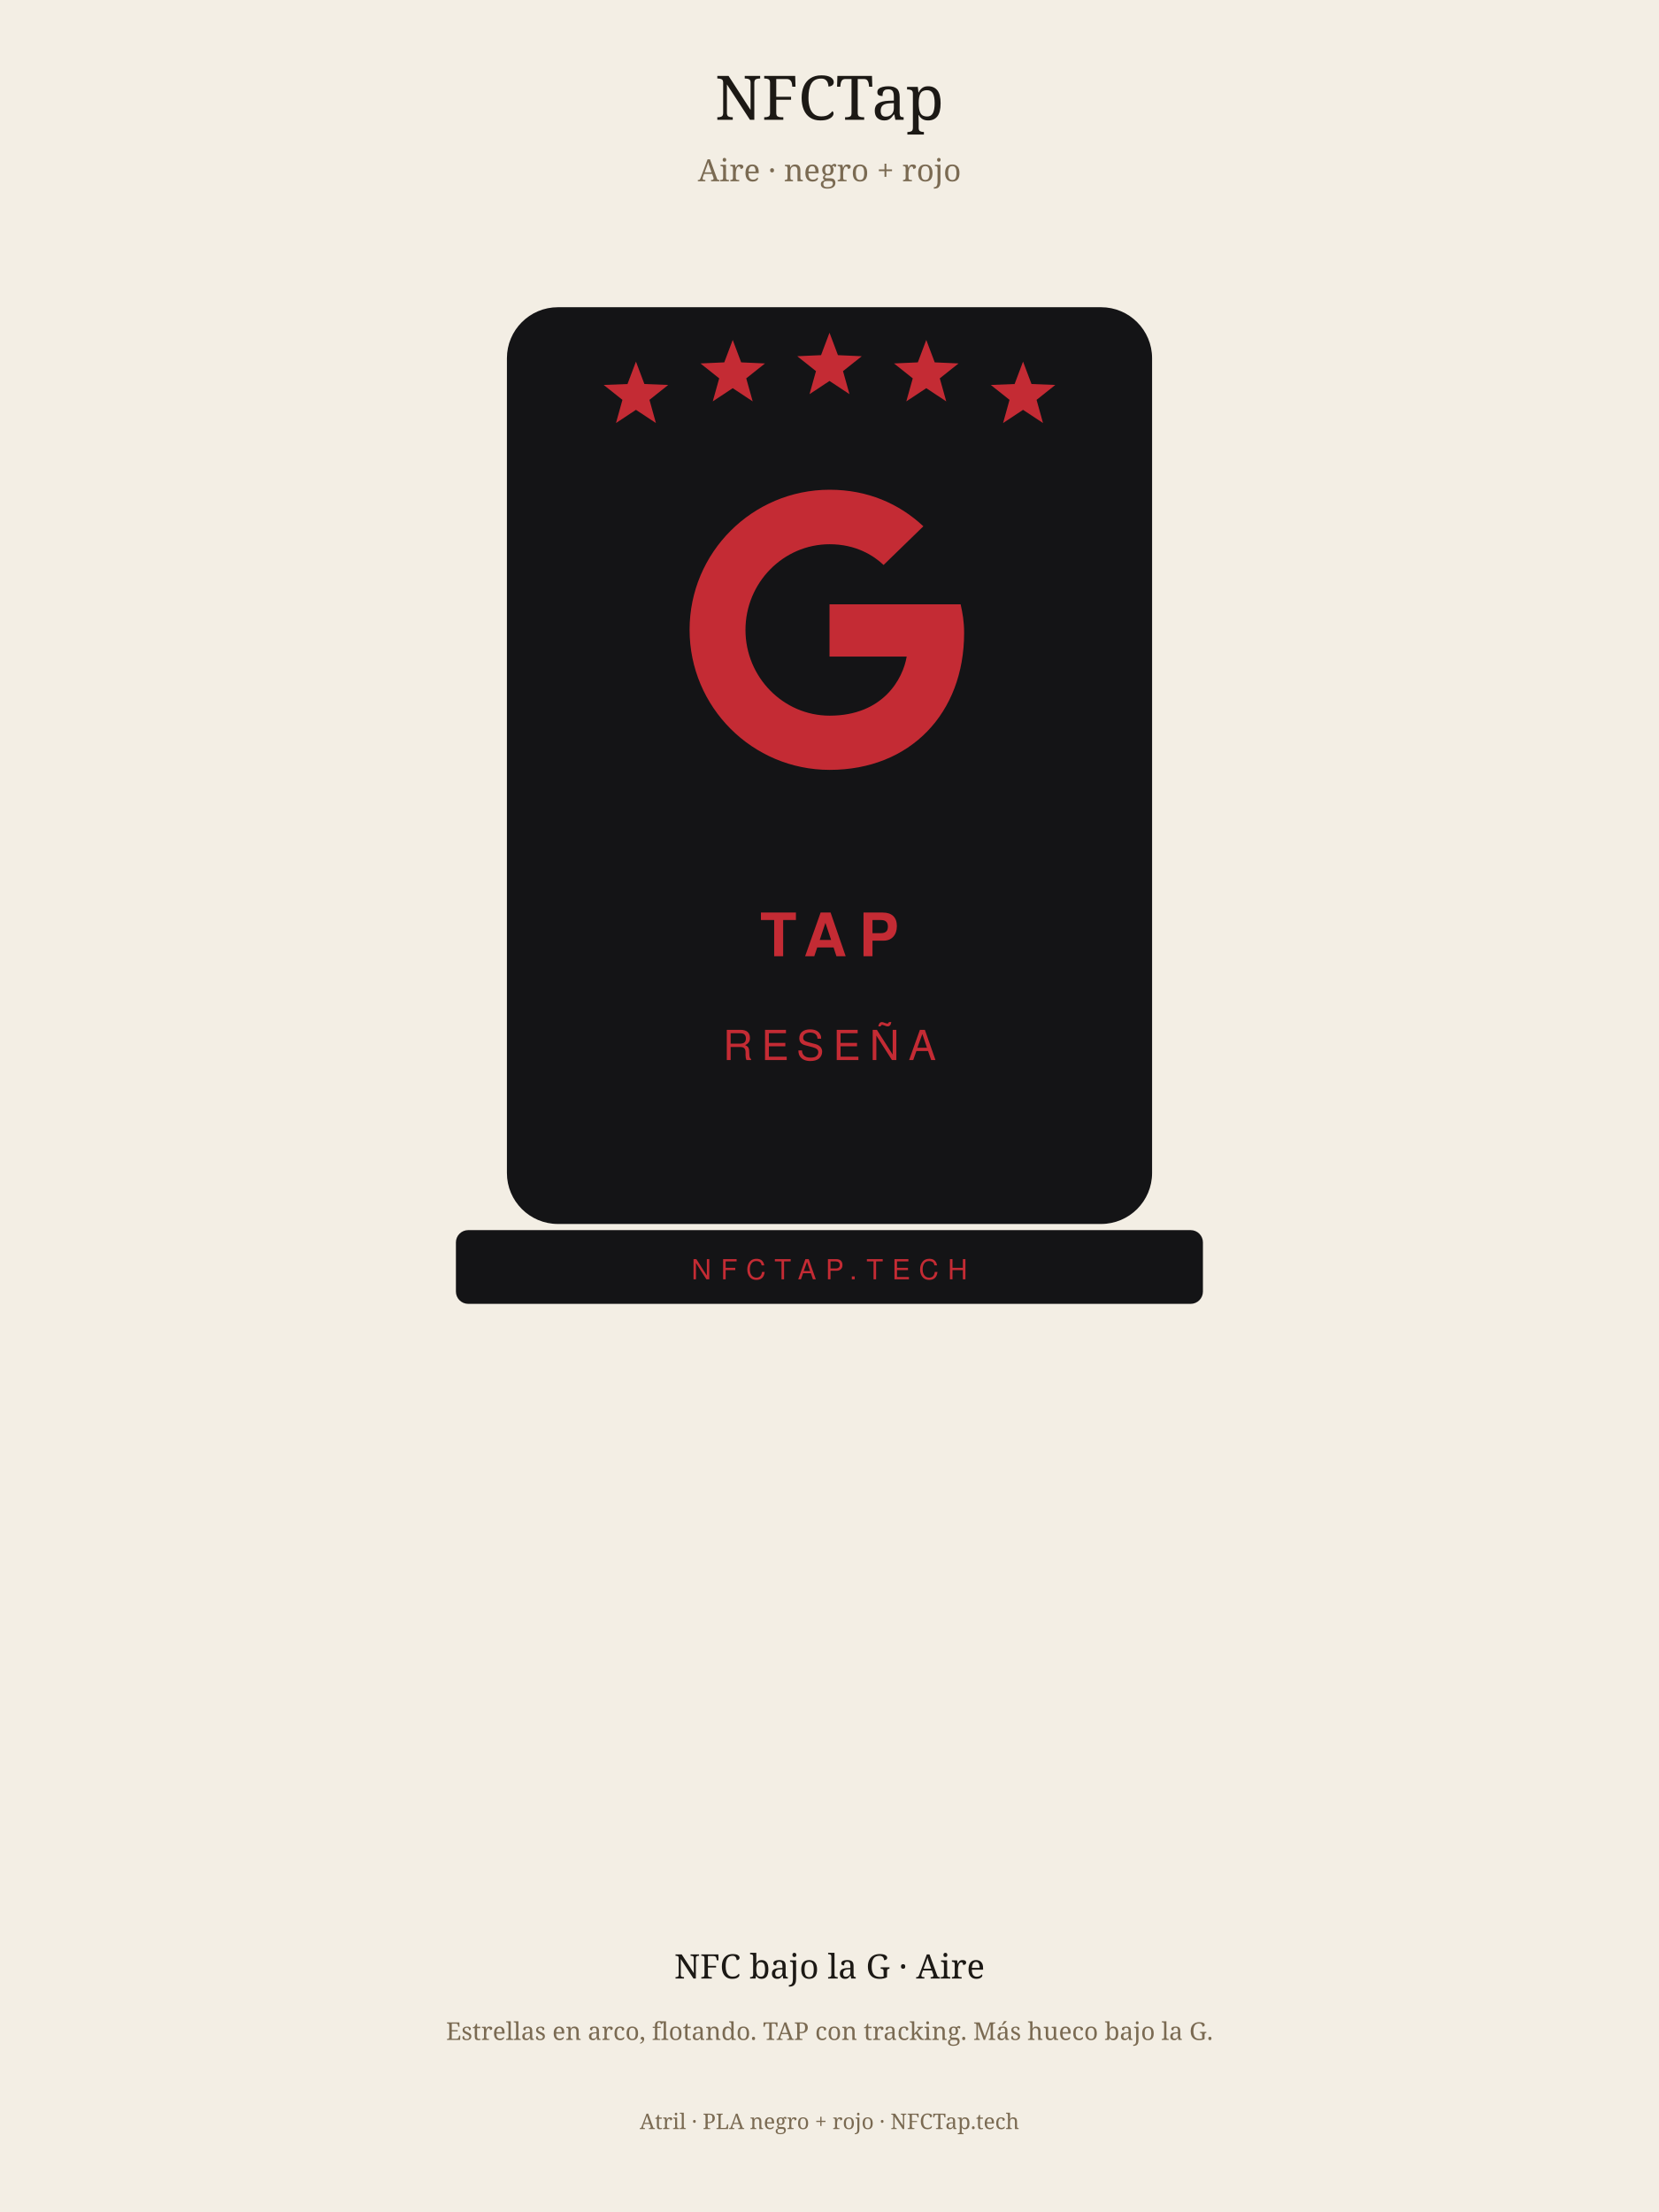
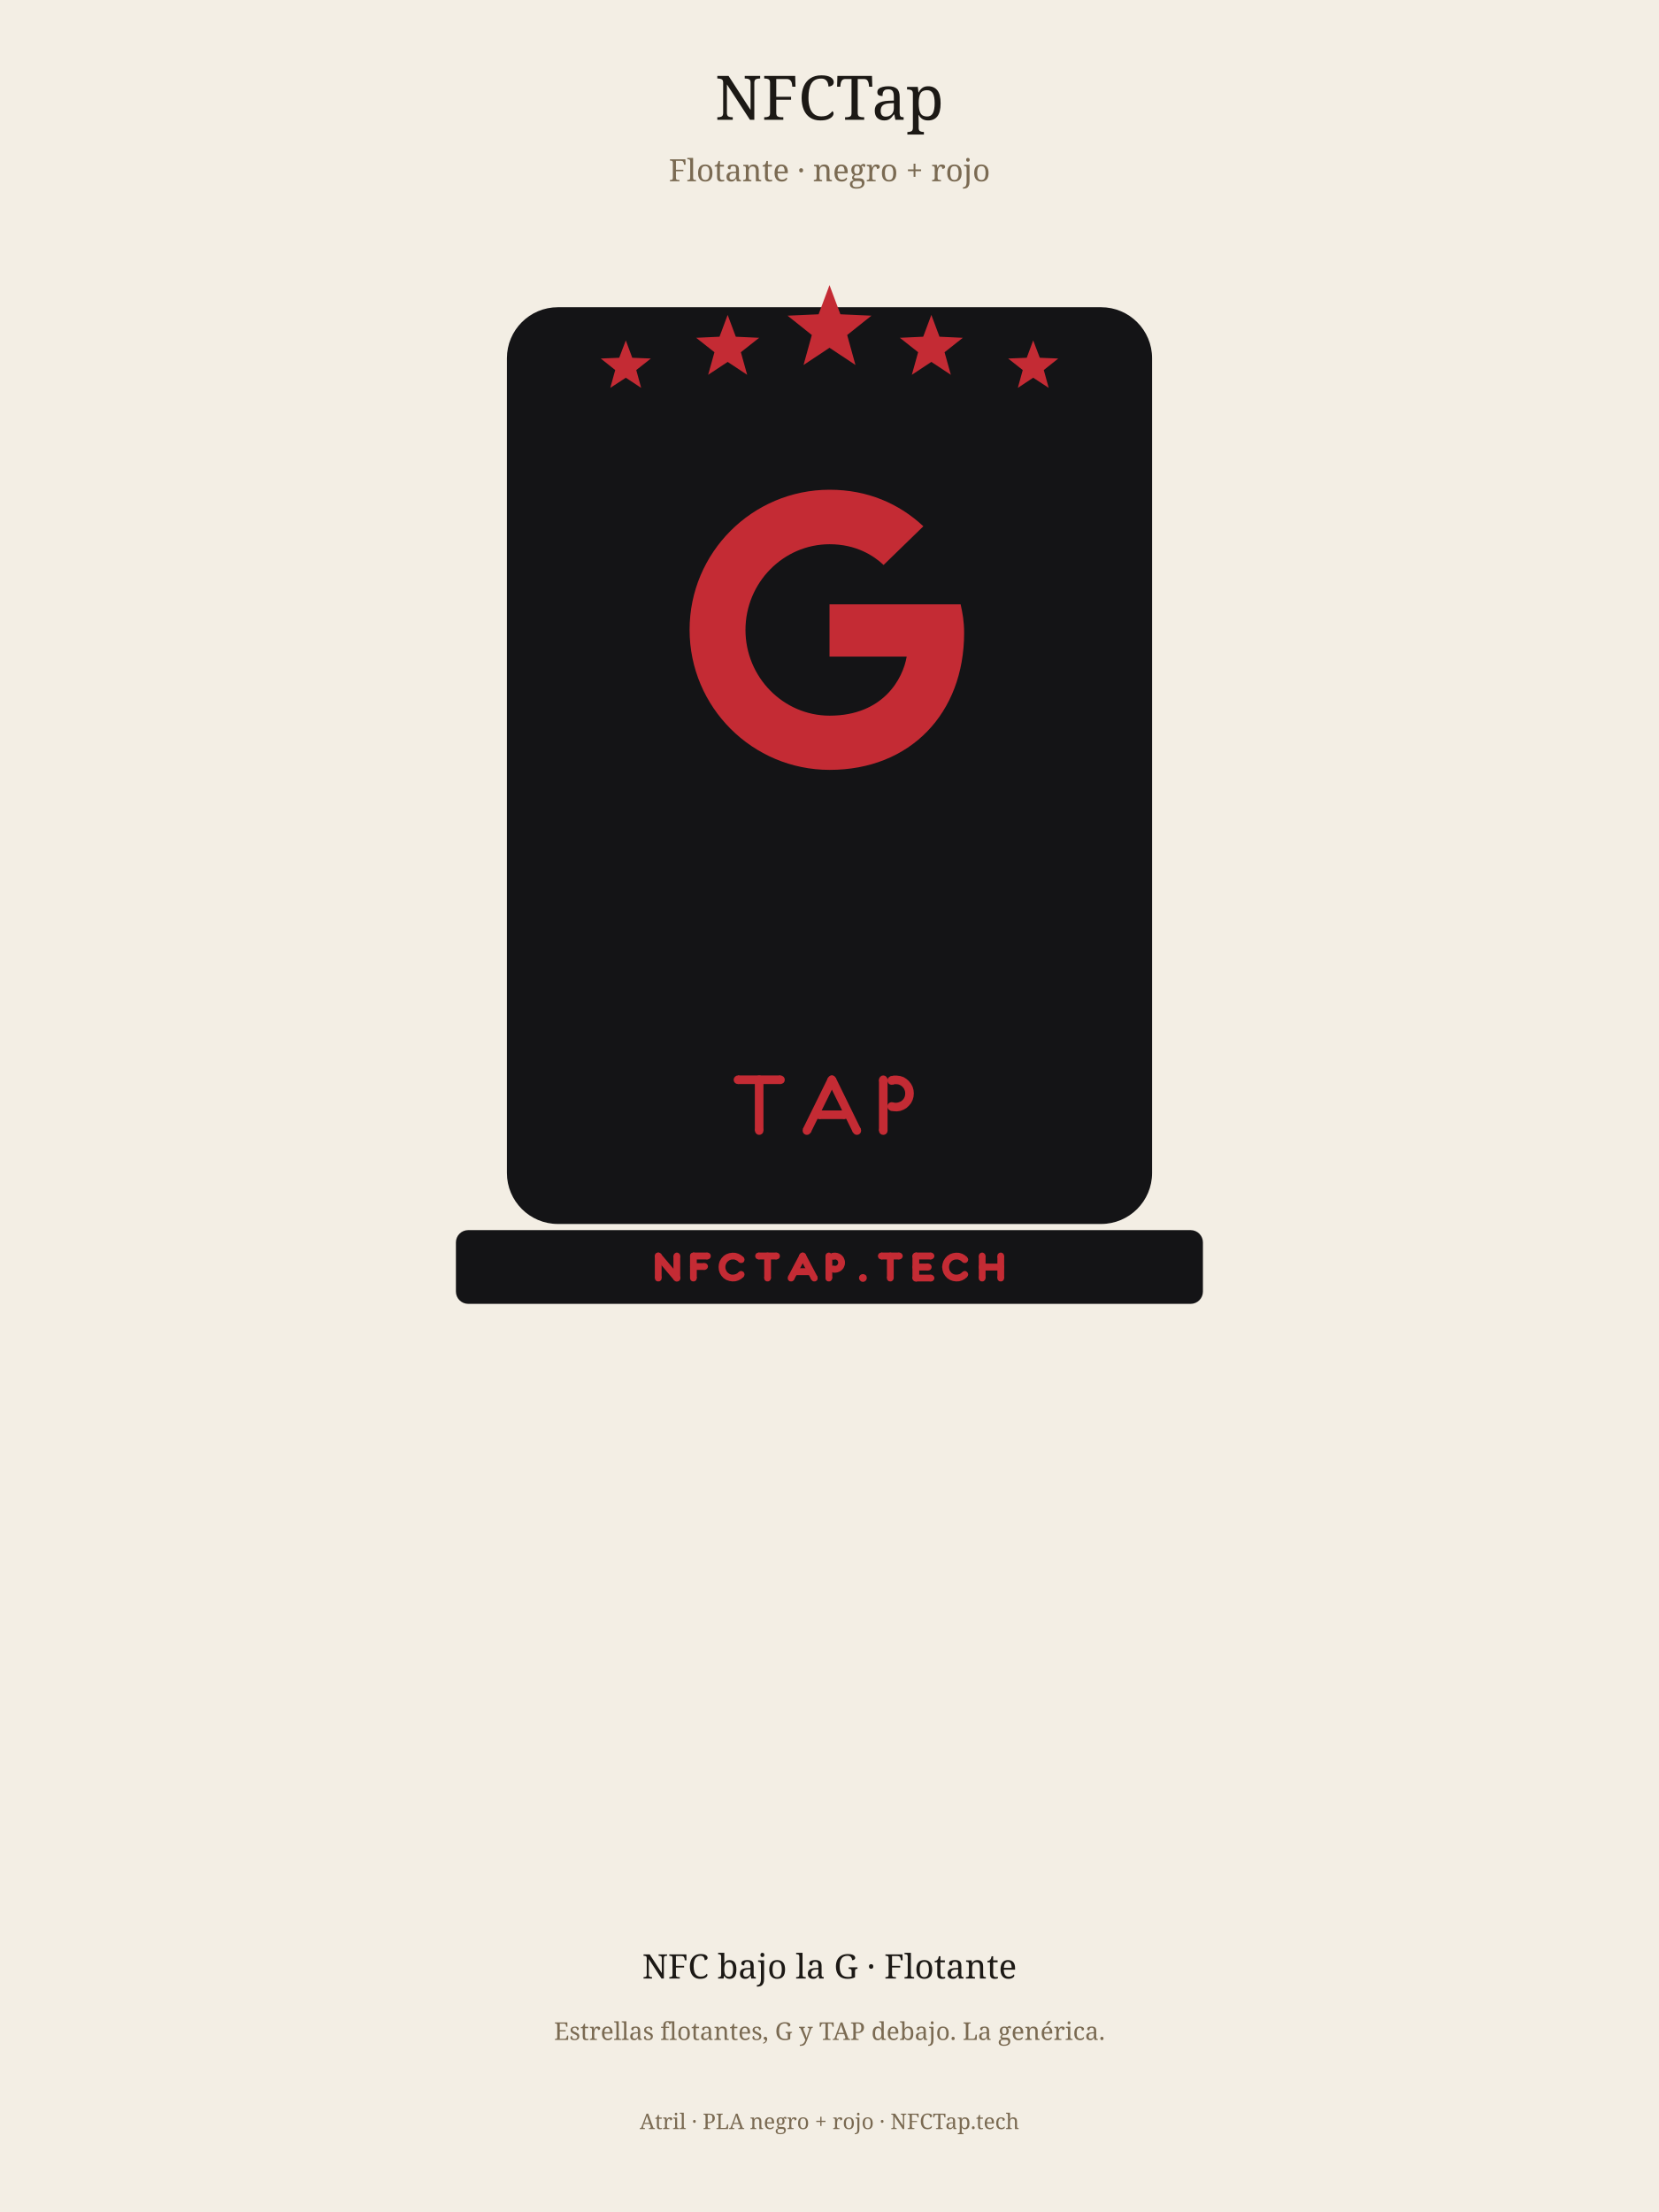
<svg xmlns="http://www.w3.org/2000/svg" viewBox="0 0 1080 1440" width="1080" height="1440">
  <rect width="1080" height="1440" fill="#F3EEE4" />
  <text x="540" y="78" text-anchor="middle" fill="#1C1915" font-family="Georgia, serif" font-size="40">NFCTap</text>
-   <text x="540" y="118" text-anchor="middle" fill="#7A6A52" font-family="Georgia, serif" font-size="20">Aire · negro + rojo</text>
+   <text x="540" y="118" text-anchor="middle" fill="#7A6A52" font-family="Georgia, serif" font-size="20">Flotante · negro + rojo</text>
  <rect x="330.0" y="200.0" width="420.0" height="596.8" rx="33.2" fill="#141416" />
-   <polygon points="414.0,235.4 419.5,250.0 435.0,250.6 422.8,260.3 427.0,275.4 414.0,266.8 401.0,275.4 405.2,260.3 393.0,250.6 408.5,250.0" fill="#C42B34" />
-   <polygon points="477.0,221.3 482.5,235.9 498.0,236.6 485.8,246.3 490.0,261.3 477.0,252.7 464.0,261.3 468.2,246.3 456.0,236.6 471.5,235.9" fill="#C42B34" />
-   <polygon points="540.0,216.6 545.5,231.2 561.0,231.9 548.8,241.6 553.0,256.6 540.0,248.0 527.0,256.6 531.2,241.6 519.0,231.9 534.5,231.2" fill="#C42B34" />
-   <polygon points="603.0,221.3 608.5,235.9 624.0,236.6 611.8,246.3 616.0,261.3 603.0,252.7 590.0,261.3 594.2,246.3 582.0,236.6 597.5,235.9" fill="#C42B34" />
-   <polygon points="666.0,235.4 671.5,250.0 687.0,250.6 674.8,260.3 679.0,275.4 666.0,266.8 653.0,275.4 657.2,260.3 645.0,250.6 660.5,250.0" fill="#C42B34" />
+   <polygon points="407.4,221.6 411.6,232.9 423.7,233.4 414.2,240.9 417.4,252.5 407.4,245.9 397.3,252.5 400.5,240.9 391.1,233.4 403.1,232.9" fill="#C42B34" />
+   <polygon points="473.7,205.0 479.0,219.2 494.2,219.9 482.3,229.3 486.4,244.0 473.7,235.6 461.0,244.0 465.1,229.3 453.2,219.9 468.4,219.2" fill="#C42B34" />
+   <polygon points="540.0,185.6 547.1,204.6 567.3,205.5 551.5,218.1 556.9,237.6 540.0,226.4 523.1,237.6 528.5,218.1 512.7,205.5 532.9,204.6" fill="#C42B34" />
+   <polygon points="606.3,205.0 611.6,219.2 626.8,219.9 614.9,229.3 619.0,244.0 606.3,235.6 593.6,244.0 597.7,229.3 585.8,219.9 601.0,219.2" fill="#C42B34" />
+   <polygon points="672.6,221.6 676.9,232.9 688.9,233.4 679.5,240.9 682.7,252.5 672.6,245.9 662.6,252.5 665.8,240.9 656.3,233.4 668.4,232.9" fill="#C42B34" />
  <g transform="translate(448.816 318.816) scale(10.13158)">
    <path d="M9.001 10.71V7.362h8.424c.126.567.225 1.098.225 1.845 0 5.139-3.447 8.793-8.64 8.793-4.968 0-9-4.032-9-9s4.032-9 9-9c2.43 0 4.464.891 6.021 2.349l-2.556 2.484c-.648-.612-1.782-1.332-3.465-1.332-2.979 0-5.409 2.475-5.409 5.508s2.43 5.508 5.409 5.508c3.447 0 4.716-2.385 4.95-3.798H9.001v-.009z" fill="#C42B34" />
  </g>
-   <text x="540" y="622.5" text-anchor="middle" fill="#C42B34" font-family="Helvetica Neue, Helvetica, Arial, sans-serif" font-size="39" font-weight="600" letter-spacing="7.9">TAP</text>
-   <text x="540" y="690.1" text-anchor="middle" fill="#C42B34" font-family="Helvetica Neue, Helvetica, Arial, sans-serif" font-size="27" font-weight="500" letter-spacing="5.8">RESEÑA</text>
+   <polygon points="480.4,700.1 508.1,700.1 508.1,705.7 480.4,705.7" fill="#C42B34" />
+   <polygon points="483.2,702.9 483.0,701.9 482.4,701.0 481.5,700.3 480.4,700.1 479.3,700.3 478.4,701.0 477.8,701.9 477.6,702.9 477.8,704.0 478.4,704.9 479.3,705.5 480.4,705.7 481.5,705.5 482.4,704.9 483.0,704.0" fill="#C42B34" />
+   <polygon points="510.9,702.9 510.7,701.9 510.1,701.0 509.1,700.3 508.1,700.1 507.0,700.3 506.1,701.0 505.5,701.9 505.3,702.9 505.5,704.0 506.1,704.9 507.0,705.5 508.1,705.7 509.1,705.5 510.1,704.9 510.7,704.0" fill="#C42B34" />
+   <polygon points="491.4,736.0 491.4,702.9 497.0,702.9 497.0,736.0" fill="#C42B34" />
+   <polygon points="497.0,736.0 496.8,734.9 496.2,734.0 495.3,733.4 494.2,733.2 493.2,733.4 492.3,734.0 491.7,734.9 491.4,736.0 491.7,737.1 492.3,738.0 493.2,738.6 494.2,738.8 495.3,738.6 496.2,738.0 496.8,737.1" fill="#C42B34" />
+   <polygon points="497.0,702.9 496.8,701.9 496.2,701.0 495.3,700.3 494.2,700.1 493.2,700.3 492.3,701.0 491.7,701.9 491.4,702.9 491.7,704.0 492.3,704.9 493.2,705.5 494.2,705.7 495.3,705.5 496.2,704.9 496.8,704.0" fill="#C42B34" />
+   <polygon points="522.7,734.8 539.0,701.7 544.1,704.2 527.8,737.3" fill="#C42B34" />
+   <polygon points="528.1,736.0 527.9,734.9 527.2,734.0 526.3,733.4 525.3,733.2 524.2,733.4 523.3,734.0 522.7,734.9 522.5,736.0 522.7,737.1 523.3,738.0 524.2,738.6 525.3,738.8 526.3,738.6 527.2,738.0 527.9,737.1" fill="#C42B34" />
+   <polygon points="544.4,702.9 544.1,701.9 543.5,701.0 542.6,700.3 541.5,700.1 540.5,700.3 539.6,701.0 539.0,701.9 538.7,702.9 539.0,704.0 539.6,704.9 540.5,705.5 541.5,705.7 542.6,705.5 543.5,704.9 544.1,704.0" fill="#C42B34" />
+   <polygon points="555.3,737.3 539.0,704.2 544.1,701.7 560.3,734.8" fill="#C42B34" />
+   <polygon points="560.6,736.0 560.4,734.9 559.8,734.0 558.9,733.4 557.8,733.2 556.8,733.4 555.9,734.0 555.2,734.9 555.0,736.0 555.2,737.1 555.9,738.0 556.8,738.6 557.8,738.8 558.9,738.6 559.8,738.0 560.4,737.1" fill="#C42B34" />
+   <polygon points="544.4,702.9 544.1,701.9 543.5,701.0 542.6,700.3 541.5,700.1 540.5,700.3 539.6,701.0 539.0,701.9 538.7,702.9 539.0,704.0 539.6,704.9 540.5,705.5 541.5,705.7 542.6,705.5 543.5,704.9 544.1,704.0" fill="#C42B34" />
+   <polygon points="533.2,722.9 549.9,722.9 549.9,728.5 533.2,728.5" fill="#C42B34" />
+   <polygon points="536.0,725.7 535.8,724.6 535.2,723.7 534.3,723.1 533.2,722.9 532.1,723.1 531.2,723.7 530.6,724.6 530.4,725.7 530.6,726.7 531.2,727.6 532.1,728.3 533.2,728.5 534.3,728.3 535.2,727.6 535.8,726.7" fill="#C42B34" />
+   <polygon points="552.7,725.7 552.5,724.6 551.9,723.7 551.0,723.1 549.9,722.9 548.8,723.1 547.9,723.7 547.3,724.6 547.1,725.7 547.3,726.7 547.9,727.6 548.8,728.3 549.9,728.5 551.0,728.3 551.9,727.6 552.5,726.7" fill="#C42B34" />
+   <polygon points="572.2,736.0 572.2,702.9 577.8,702.9 577.8,736.0" fill="#C42B34" />
+   <polygon points="577.8,736.0 577.6,734.9 577.0,734.0 576.1,733.4 575.0,733.2 573.9,733.4 573.0,734.0 572.4,734.9 572.2,736.0 572.4,737.1 573.0,738.0 573.9,738.6 575.0,738.8 576.1,738.6 577.0,738.0 577.6,737.1" fill="#C42B34" />
+   <polygon points="577.8,702.9 577.6,701.9 577.0,701.0 576.1,700.3 575.0,700.1 573.9,700.3 573.0,701.0 572.4,701.9 572.2,702.9 572.4,704.0 573.0,704.9 573.9,705.5 575.0,705.7 576.1,705.5 577.0,704.9 577.6,704.0" fill="#C42B34" />
+   <polygon points="579.6,700.7 581.7,700.2 583.9,700.2 586.1,700.5 588.2,701.2 590.1,702.4 591.7,703.8 593.1,705.6 594.1,707.5 594.7,709.6 594.9,711.8 594.7,714.0 594.1,716.1 593.1,718.1 591.7,719.8 590.1,721.3 588.2,722.4 586.1,723.2 583.9,723.5 581.7,723.4 579.6,723.0 581.3,717.6 582.4,717.9 583.6,717.9 584.7,717.7 585.8,717.3 586.8,716.8 587.7,716.0 588.4,715.1 588.9,714.1 589.2,713.0 589.3,711.8 589.2,710.7 588.9,709.6 588.4,708.6 587.7,707.7 586.8,706.9 585.8,706.3 584.7,705.9 583.6,705.8 582.4,705.8 581.3,706.0" fill="#C42B34" />
+   <polygon points="583.3,703.4 583.1,702.3 582.4,701.4 581.5,700.8 580.5,700.6 579.4,700.8 578.5,701.4 577.9,702.3 577.7,703.4 577.9,704.4 578.5,705.4 579.4,706.0 580.5,706.2 581.5,706.0 582.4,705.4 583.1,704.4" fill="#C42B34" />
+   <polygon points="583.3,720.3 583.1,719.2 582.4,718.3 581.5,717.7 580.5,717.5 579.4,717.7 578.5,718.3 577.9,719.2 577.7,720.3 577.9,721.4 578.5,722.3 579.4,722.9 580.5,723.1 581.5,722.9 582.4,722.3 583.1,721.4" fill="#C42B34" />
  <rect x="296.8" y="800.8" width="486.3" height="48" rx="8" fill="#141416" />
-   <text x="540" y="832.8" text-anchor="middle" fill="#C42B34" font-family="Helvetica Neue, Helvetica, Arial, sans-serif" font-size="18" letter-spacing="6">NFCTAP.TECH</text>
-   <text x="540" y="1288" text-anchor="middle" fill="#1C1915" font-family="Georgia, serif" font-size="22">NFC bajo la G · Aire</text>
-   <text x="540" y="1328" text-anchor="middle" fill="#7A6A52" font-family="Georgia, serif" font-size="16">Estrellas en arco, flotando. TAP con tracking. Más hueco bajo la G.</text>
+   <polygon points="426.3,832.0 426.3,817.7 430.7,817.7 430.7,832.0" fill="#C42B34" />
+   <polygon points="430.7,832.0 430.6,831.2 430.1,830.5 429.4,830.0 428.5,829.8 427.7,830.0 426.9,830.5 426.5,831.2 426.3,832.0 426.5,832.9 426.9,833.6 427.7,834.1 428.5,834.2 429.4,834.1 430.1,833.6 430.6,832.9" fill="#C42B34" />
+   <polygon points="430.7,817.7 430.6,816.8 430.1,816.1 429.4,815.6 428.5,815.4 427.7,815.6 426.9,816.1 426.5,816.8 426.3,817.7 426.5,818.5 426.9,819.2 427.7,819.7 428.5,819.9 429.4,819.7 430.1,819.2 430.6,818.5" fill="#C42B34" />
+   <polygon points="438.4,832.0 438.4,817.7 442.8,817.7 442.8,832.0" fill="#C42B34" />
+   <polygon points="442.8,832.0 442.7,831.2 442.2,830.5 441.5,830.0 440.6,829.8 439.8,830.0 439.1,830.5 438.6,831.2 438.4,832.0 438.6,832.9 439.1,833.6 439.8,834.1 440.6,834.2 441.5,834.1 442.2,833.6 442.7,832.9" fill="#C42B34" />
+   <polygon points="442.8,817.7 442.7,816.8 442.2,816.1 441.5,815.6 440.6,815.4 439.8,815.6 439.1,816.1 438.6,816.8 438.4,817.7 438.6,818.5 439.1,819.2 439.8,819.7 440.6,819.9 441.5,819.7 442.2,819.2 442.7,818.5" fill="#C42B34" />
+   <polygon points="430.2,816.2 442.3,830.6 438.9,833.5 426.8,819.1" fill="#C42B34" />
+   <polygon points="430.7,817.7 430.6,816.8 430.1,816.1 429.4,815.6 428.5,815.4 427.7,815.6 426.9,816.1 426.5,816.8 426.3,817.7 426.5,818.5 426.9,819.2 427.7,819.7 428.5,819.9 429.4,819.7 430.1,819.2 430.6,818.5" fill="#C42B34" />
+   <polygon points="442.8,832.0 442.7,831.2 442.2,830.5 441.5,830.0 440.6,829.8 439.8,830.0 439.1,830.5 438.6,831.2 438.4,832.0 438.6,832.9 439.1,833.6 439.8,834.1 440.6,834.2 441.5,834.1 442.2,833.6 442.7,832.9" fill="#C42B34" />
+   <polygon points="449.2,832.0 449.2,817.7 453.6,817.7 453.6,832.0" fill="#C42B34" />
+   <polygon points="453.6,832.0 453.4,831.2 453.0,830.5 452.2,830.0 451.4,829.8 450.6,830.0 449.8,830.5 449.4,831.2 449.2,832.0 449.4,832.9 449.8,833.6 450.6,834.1 451.4,834.2 452.2,834.1 453.0,833.6 453.4,832.9" fill="#C42B34" />
+   <polygon points="453.6,817.7 453.4,816.8 453.0,816.1 452.2,815.6 451.4,815.4 450.6,815.6 449.8,816.1 449.4,816.8 449.2,817.7 449.4,818.5 449.8,819.2 450.6,819.7 451.4,819.9 452.2,819.7 453.0,819.2 453.4,818.5" fill="#C42B34" />
+   <polygon points="451.4,815.4 460.5,815.4 460.5,819.9 451.4,819.9" fill="#C42B34" />
+   <polygon points="453.6,817.7 453.4,816.8 453.0,816.1 452.2,815.6 451.4,815.4 450.6,815.6 449.8,816.1 449.4,816.8 449.2,817.7 449.4,818.5 449.8,819.2 450.6,819.7 451.4,819.9 452.2,819.7 453.0,819.2 453.4,818.5" fill="#C42B34" />
+   <polygon points="462.7,817.7 462.6,816.8 462.1,816.1 461.4,815.6 460.5,815.4 459.7,815.6 458.9,816.1 458.5,816.8 458.3,817.7 458.5,818.5 458.9,819.2 459.7,819.7 460.5,819.9 461.4,819.7 462.1,819.2 462.6,818.5" fill="#C42B34" />
+   <polygon points="451.4,822.3 458.7,822.3 458.7,826.7 451.4,826.7" fill="#C42B34" />
+   <polygon points="453.6,824.5 453.4,823.6 453.0,822.9 452.2,822.4 451.4,822.3 450.6,822.4 449.8,822.9 449.4,823.6 449.2,824.5 449.4,825.3 449.8,826.0 450.6,826.5 451.4,826.7 452.2,826.5 453.0,826.0 453.4,825.3" fill="#C42B34" />
+   <polygon points="460.9,824.5 460.7,823.6 460.2,822.9 459.5,822.4 458.7,822.3 457.8,822.4 457.1,822.9 456.6,823.6 456.5,824.5 456.6,825.3 457.1,826.0 457.8,826.5 458.7,826.7 459.5,826.5 460.2,826.0 460.7,825.3" fill="#C42B34" />
+   <polygon points="484.1,818.6 482.6,817.2 480.8,816.2 478.8,815.6 476.8,815.5 474.8,815.8 472.8,816.5 471.1,817.6 469.7,819.1 468.6,820.9 468.0,822.8 467.8,824.8 468.0,826.9 468.6,828.8 469.7,830.6 471.1,832.1 472.8,833.2 474.8,833.9 476.8,834.2 478.8,834.1 480.8,833.5 482.6,832.5 484.1,831.1 480.9,828.2 480.0,828.9 479.1,829.4 478.0,829.7 477.0,829.8 475.9,829.7 474.9,829.3 474.0,828.7 473.2,827.9 472.7,827.0 472.3,825.9 472.2,824.8 472.3,823.8 472.7,822.7 473.2,821.8 474.0,821.0 474.9,820.4 475.9,820.0 477.0,819.9 478.0,819.9 479.1,820.3 480.0,820.8 480.9,821.5" fill="#C42B34" />
+   <polygon points="484.7,820.0 484.5,819.2 484.1,818.5 483.3,818.0 482.5,817.8 481.6,818.0 480.9,818.5 480.5,819.2 480.3,820.0 480.5,820.9 480.9,821.6 481.6,822.1 482.5,822.2 483.3,822.1 484.1,821.6 484.5,820.9" fill="#C42B34" />
+   <polygon points="484.7,829.6 484.5,828.8 484.1,828.1 483.3,827.6 482.5,827.4 481.6,827.6 480.9,828.1 480.5,828.8 480.3,829.6 480.5,830.5 480.9,831.2 481.6,831.7 482.5,831.9 483.3,831.7 484.1,831.2 484.5,830.5" fill="#C42B34" />
+   <polygon points="493.8,815.4 505.5,815.4 505.5,819.9 493.8,819.9" fill="#C42B34" />
+   <polygon points="496.0,817.7 495.8,816.8 495.4,816.1 494.6,815.6 493.8,815.4 493.0,815.6 492.2,816.1 491.8,816.8 491.6,817.7 491.8,818.5 492.2,819.2 493.0,819.7 493.8,819.9 494.6,819.7 495.4,819.2 495.8,818.5" fill="#C42B34" />
+   <polygon points="507.7,817.7 507.6,816.8 507.1,816.1 506.4,815.6 505.5,815.4 504.7,815.6 504.0,816.1 503.5,816.8 503.3,817.7 503.5,818.5 504.0,819.2 504.7,819.7 505.5,819.9 506.4,819.7 507.1,819.2 507.6,818.5" fill="#C42B34" />
+   <polygon points="497.5,832.0 497.5,817.7 501.9,817.7 501.9,832.0" fill="#C42B34" />
+   <polygon points="501.9,832.0 501.7,831.2 501.2,830.5 500.5,830.0 499.7,829.8 498.8,830.0 498.1,830.5 497.6,831.2 497.5,832.0 497.6,832.9 498.1,833.6 498.8,834.1 499.7,834.2 500.5,834.1 501.2,833.6 501.7,832.9" fill="#C42B34" />
+   <polygon points="501.9,817.7 501.7,816.8 501.2,816.1 500.5,815.6 499.7,815.4 498.8,815.6 498.1,816.1 497.6,816.8 497.5,817.7 497.6,818.5 498.1,819.2 498.8,819.7 499.7,819.9 500.5,819.7 501.2,819.2 501.7,818.5" fill="#C42B34" />
+   <polygon points="513.0,831.0 520.6,816.6 524.5,818.7 516.9,833.1" fill="#C42B34" />
+   <polygon points="517.2,832.0 517.0,831.2 516.6,830.5 515.8,830.0 515.0,829.8 514.1,830.0 513.4,830.5 512.9,831.2 512.8,832.0 512.9,832.9 513.4,833.6 514.1,834.1 515.0,834.2 515.8,834.1 516.6,833.6 517.0,832.9" fill="#C42B34" />
+   <polygon points="524.8,817.7 524.6,816.8 524.1,816.1 523.4,815.6 522.6,815.4 521.7,815.6 521.0,816.1 520.5,816.8 520.3,817.7 520.5,818.5 521.0,819.2 521.7,819.7 522.6,819.9 523.4,819.7 524.1,819.2 524.6,818.5" fill="#C42B34" />
+   <polygon points="528.2,833.1 520.6,818.7 524.5,816.6 532.1,831.0" fill="#C42B34" />
+   <polygon points="532.3,832.0 532.2,831.2 531.7,830.5 531.0,830.0 530.1,829.8 529.3,830.0 528.6,830.5 528.1,831.2 527.9,832.0 528.1,832.9 528.6,833.6 529.3,834.1 530.1,834.2 531.0,834.1 531.7,833.6 532.2,832.9" fill="#C42B34" />
+   <polygon points="524.8,817.7 524.6,816.8 524.1,816.1 523.4,815.6 522.6,815.4 521.7,815.6 521.0,816.1 520.5,816.8 520.3,817.7 520.5,818.5 521.0,819.2 521.7,819.7 522.6,819.9 523.4,819.7 524.1,819.2 524.6,818.5" fill="#C42B34" />
+   <polygon points="518.5,825.6 526.6,825.6 526.6,830.1 518.5,830.1" fill="#C42B34" />
+   <polygon points="520.7,827.8 520.5,827.0 520.1,826.3 519.3,825.8 518.5,825.6 517.7,825.8 516.9,826.3 516.5,827.0 516.3,827.8 516.5,828.7 516.9,829.4 517.7,829.9 518.5,830.1 519.3,829.9 520.1,829.4 520.5,828.7" fill="#C42B34" />
+   <polygon points="528.8,827.8 528.7,827.0 528.2,826.3 527.5,825.8 526.6,825.6 525.8,825.8 525.1,826.3 524.6,827.0 524.4,827.8 524.6,828.7 525.1,829.4 525.8,829.9 526.6,830.1 527.5,829.9 528.2,829.4 528.7,828.7" fill="#C42B34" />
+   <polygon points="537.4,832.0 537.4,817.7 541.8,817.7 541.8,832.0" fill="#C42B34" />
+   <polygon points="541.8,832.0 541.6,831.2 541.1,830.5 540.4,830.0 539.6,829.8 538.7,830.0 538.0,830.5 537.5,831.2 537.4,832.0 537.5,832.9 538.0,833.6 538.7,834.1 539.6,834.2 540.4,834.1 541.1,833.6 541.6,832.9" fill="#C42B34" />
+   <polygon points="541.8,817.7 541.6,816.8 541.1,816.1 540.4,815.6 539.6,815.4 538.7,815.6 538.0,816.1 537.5,816.8 537.4,817.7 537.5,818.5 538.0,819.2 538.7,819.7 539.6,819.9 540.4,819.7 541.1,819.2 541.6,818.5" fill="#C42B34" />
+   <polygon points="541.5,815.8 542.7,815.5 544.0,815.5 545.2,815.7 546.3,816.1 547.4,816.7 548.3,817.5 549.1,818.5 549.6,819.6 550.0,820.8 550.1,822.0 550.0,823.2 549.6,824.4 549.1,825.5 548.3,826.5 547.4,827.3 546.3,827.9 545.2,828.3 544.0,828.5 542.7,828.5 541.5,828.2 542.9,824.0 543.3,824.1 543.7,824.1 544.1,824.0 544.5,823.9 544.8,823.7 545.1,823.4 545.3,823.1 545.5,822.8 545.6,822.4 545.7,822.0 545.6,821.6 545.5,821.2 545.3,820.8 545.1,820.5 544.8,820.3 544.5,820.1 544.1,819.9 543.7,819.9 543.3,819.9 542.9,820.0" fill="#C42B34" />
+   <polygon points="544.4,817.9 544.3,817.0 543.8,816.3 543.1,815.8 542.2,815.7 541.4,815.8 540.7,816.3 540.2,817.0 540.0,817.9 540.2,818.7 540.7,819.4 541.4,819.9 542.2,820.1 543.1,819.9 543.8,819.4 544.3,818.7" fill="#C42B34" />
+   <polygon points="544.4,826.1 544.3,825.2 543.8,824.5 543.1,824.0 542.2,823.9 541.4,824.0 540.7,824.5 540.2,825.2 540.0,826.1 540.2,826.9 540.7,827.7 541.4,828.1 542.2,828.3 543.1,828.1 543.8,827.7 544.3,826.9" fill="#C42B34" />
+   <polygon points="564.3,831.9 564.1,830.9 563.6,830.1 562.7,829.6 561.8,829.4 560.8,829.6 560.0,830.1 559.4,830.9 559.2,831.9 559.4,832.9 560.0,833.7 560.8,834.3 561.8,834.5 562.7,834.3 563.6,833.7 564.1,832.9" fill="#C42B34" />
+   <polygon points="573.7,815.4 585.4,815.4 585.4,819.9 573.7,819.9" fill="#C42B34" />
+   <polygon points="575.9,817.7 575.8,816.8 575.3,816.1 574.6,815.6 573.7,815.4 572.9,815.6 572.1,816.1 571.7,816.8 571.5,817.7 571.7,818.5 572.1,819.2 572.9,819.7 573.7,819.9 574.6,819.7 575.3,819.2 575.8,818.5" fill="#C42B34" />
+   <polygon points="587.7,817.7 587.5,816.8 587.0,816.1 586.3,815.6 585.4,815.4 584.6,815.6 583.9,816.1 583.4,816.8 583.2,817.7 583.4,818.5 583.9,819.2 584.6,819.7 585.4,819.9 586.3,819.7 587.0,819.2 587.5,818.5" fill="#C42B34" />
+   <polygon points="577.4,832.0 577.4,817.7 581.8,817.7 581.8,832.0" fill="#C42B34" />
+   <polygon points="581.8,832.0 581.6,831.2 581.1,830.5 580.4,830.0 579.6,829.8 578.7,830.0 578.0,830.5 577.5,831.2 577.4,832.0 577.5,832.9 578.0,833.6 578.7,834.1 579.6,834.2 580.4,834.1 581.1,833.6 581.6,832.9" fill="#C42B34" />
+   <polygon points="581.8,817.7 581.6,816.8 581.1,816.1 580.4,815.6 579.6,815.4 578.7,815.6 578.0,816.1 577.5,816.8 577.4,817.7 577.5,818.5 578.0,819.2 578.7,819.7 579.6,819.9 580.4,819.7 581.1,819.2 581.6,818.5" fill="#C42B34" />
+   <polygon points="594.0,832.0 594.0,817.7 598.4,817.7 598.4,832.0" fill="#C42B34" />
+   <polygon points="598.4,832.0 598.3,831.2 597.8,830.5 597.1,830.0 596.2,829.8 595.4,830.0 594.7,830.5 594.2,831.2 594.0,832.0 594.2,832.9 594.7,833.6 595.4,834.1 596.2,834.2 597.1,834.1 597.8,833.6 598.3,832.9" fill="#C42B34" />
+   <polygon points="598.4,817.7 598.3,816.8 597.8,816.1 597.1,815.6 596.2,815.4 595.4,815.6 594.7,816.1 594.2,816.8 594.0,817.7 594.2,818.5 594.7,819.2 595.4,819.7 596.2,819.9 597.1,819.7 597.8,819.2 598.3,818.5" fill="#C42B34" />
+   <polygon points="596.2,815.4 606.1,815.4 606.1,819.9 596.2,819.9" fill="#C42B34" />
+   <polygon points="598.4,817.7 598.3,816.8 597.8,816.1 597.1,815.6 596.2,815.4 595.4,815.6 594.7,816.1 594.2,816.8 594.0,817.7 594.2,818.5 594.7,819.2 595.4,819.7 596.2,819.9 597.1,819.7 597.8,819.2 598.3,818.5" fill="#C42B34" />
+   <polygon points="608.3,817.7 608.1,816.8 607.6,816.1 606.9,815.6 606.1,815.4 605.2,815.6 604.5,816.1 604.0,816.8 603.9,817.7 604.0,818.5 604.5,819.2 605.2,819.7 606.1,819.9 606.9,819.7 607.6,819.2 608.1,818.5" fill="#C42B34" />
+   <polygon points="596.2,822.6 604.3,822.6 604.3,827.1 596.2,827.1" fill="#C42B34" />
+   <polygon points="598.4,824.8 598.3,824.0 597.8,823.3 597.1,822.8 596.2,822.6 595.4,822.8 594.7,823.3 594.2,824.0 594.0,824.8 594.2,825.7 594.7,826.4 595.4,826.9 596.2,827.1 597.1,826.9 597.8,826.4 598.3,825.7" fill="#C42B34" />
+   <polygon points="606.5,824.8 606.3,824.0 605.9,823.3 605.1,822.8 604.3,822.6 603.4,822.8 602.7,823.3 602.3,824.0 602.1,824.8 602.3,825.7 602.7,826.4 603.4,826.9 604.3,827.1 605.1,826.9 605.9,826.4 606.3,825.7" fill="#C42B34" />
+   <polygon points="596.2,829.8 606.1,829.8 606.1,834.2 596.2,834.2" fill="#C42B34" />
+   <polygon points="598.4,832.0 598.3,831.2 597.8,830.5 597.1,830.0 596.2,829.8 595.4,830.0 594.7,830.5 594.2,831.2 594.0,832.0 594.2,832.9 594.7,833.6 595.4,834.1 596.2,834.2 597.1,834.1 597.8,833.6 598.3,832.9" fill="#C42B34" />
+   <polygon points="608.3,832.0 608.1,831.2 607.6,830.5 606.9,830.0 606.1,829.8 605.2,830.0 604.5,830.5 604.0,831.2 603.9,832.0 604.0,832.9 604.5,833.6 605.2,834.1 606.1,834.2 606.9,834.1 607.6,833.6 608.1,832.9" fill="#C42B34" />
+   <polygon points="629.7,818.6 628.2,817.2 626.4,816.2 624.4,815.6 622.4,815.5 620.3,815.8 618.4,816.5 616.7,817.6 615.3,819.1 614.2,820.9 613.6,822.8 613.3,824.8 613.6,826.9 614.2,828.8 615.3,830.6 616.7,832.1 618.4,833.2 620.3,833.9 622.4,834.2 624.4,834.1 626.4,833.5 628.2,832.5 629.7,831.1 626.4,828.2 625.6,828.9 624.7,829.4 623.6,829.7 622.5,829.8 621.5,829.7 620.4,829.3 619.5,828.7 618.8,827.9 618.2,827.0 617.9,825.9 617.8,824.8 617.9,823.8 618.2,822.7 618.8,821.8 619.5,821.0 620.4,820.4 621.5,820.0 622.5,819.9 623.6,819.9 624.7,820.3 625.6,820.8 626.4,821.5" fill="#C42B34" />
+   <polygon points="630.3,820.0 630.1,819.2 629.6,818.5 628.9,818.0 628.1,817.8 627.2,818.0 626.5,818.5 626.0,819.2 625.9,820.0 626.0,820.9 626.5,821.6 627.2,822.1 628.1,822.2 628.9,822.1 629.6,821.6 630.1,820.9" fill="#C42B34" />
+   <polygon points="630.3,829.6 630.1,828.8 629.6,828.1 628.9,827.6 628.1,827.4 627.2,827.6 626.5,828.1 626.0,828.8 625.9,829.6 626.0,830.5 626.5,831.2 627.2,831.7 628.1,831.9 628.9,831.7 629.6,831.2 630.1,830.5" fill="#C42B34" />
+   <polygon points="637.2,832.0 637.2,817.7 641.6,817.7 641.6,832.0" fill="#C42B34" />
+   <polygon points="641.6,832.0 641.4,831.2 640.9,830.5 640.2,830.0 639.4,829.8 638.5,830.0 637.8,830.5 637.3,831.2 637.2,832.0 637.3,832.9 637.8,833.6 638.5,834.1 639.4,834.2 640.2,834.1 640.9,833.6 641.4,832.9" fill="#C42B34" />
+   <polygon points="641.6,817.7 641.4,816.8 640.9,816.1 640.2,815.6 639.4,815.4 638.5,815.6 637.8,816.1 637.3,816.8 637.2,817.7 637.3,818.5 637.8,819.2 638.5,819.7 639.4,819.9 640.2,819.7 640.9,819.2 641.4,818.5" fill="#C42B34" />
+   <polygon points="649.3,832.0 649.3,817.7 653.7,817.7 653.7,832.0" fill="#C42B34" />
+   <polygon points="653.7,832.0 653.5,831.2 653.1,830.5 652.3,830.0 651.5,829.8 650.6,830.0 649.9,830.5 649.4,831.2 649.3,832.0 649.4,832.9 649.9,833.6 650.6,834.1 651.5,834.2 652.3,834.1 653.1,833.6 653.5,832.9" fill="#C42B34" />
+   <polygon points="653.7,817.7 653.5,816.8 653.1,816.1 652.3,815.6 651.5,815.4 650.6,815.6 649.9,816.1 649.4,816.8 649.3,817.7 649.4,818.5 649.9,819.2 650.6,819.7 651.5,819.9 652.3,819.7 653.1,819.2 653.5,818.5" fill="#C42B34" />
+   <polygon points="639.4,822.6 651.5,822.6 651.5,827.1 639.4,827.1" fill="#C42B34" />
+   <polygon points="641.6,824.8 641.4,824.0 640.9,823.3 640.2,822.8 639.4,822.6 638.5,822.8 637.8,823.3 637.3,824.0 637.2,824.8 637.3,825.7 637.8,826.4 638.5,826.9 639.4,827.1 640.2,826.9 640.9,826.4 641.4,825.7" fill="#C42B34" />
+   <polygon points="653.7,824.8 653.5,824.0 653.1,823.3 652.3,822.8 651.5,822.6 650.6,822.8 649.9,823.3 649.4,824.0 649.3,824.8 649.4,825.7 649.9,826.4 650.6,826.9 651.5,827.1 652.3,826.9 653.1,826.4 653.5,825.7" fill="#C42B34" />
+   <text x="540" y="1288" text-anchor="middle" fill="#1C1915" font-family="Georgia, serif" font-size="22">NFC bajo la G · Flotante</text>
+   <text x="540" y="1328" text-anchor="middle" fill="#7A6A52" font-family="Georgia, serif" font-size="16">Estrellas flotantes, G y TAP debajo. La genérica.</text>
  <text x="540" y="1386" text-anchor="middle" fill="#7A6A52" font-family="Georgia, serif" font-size="14">Atril · PLA negro + rojo · NFCTap.tech</text>
</svg>
